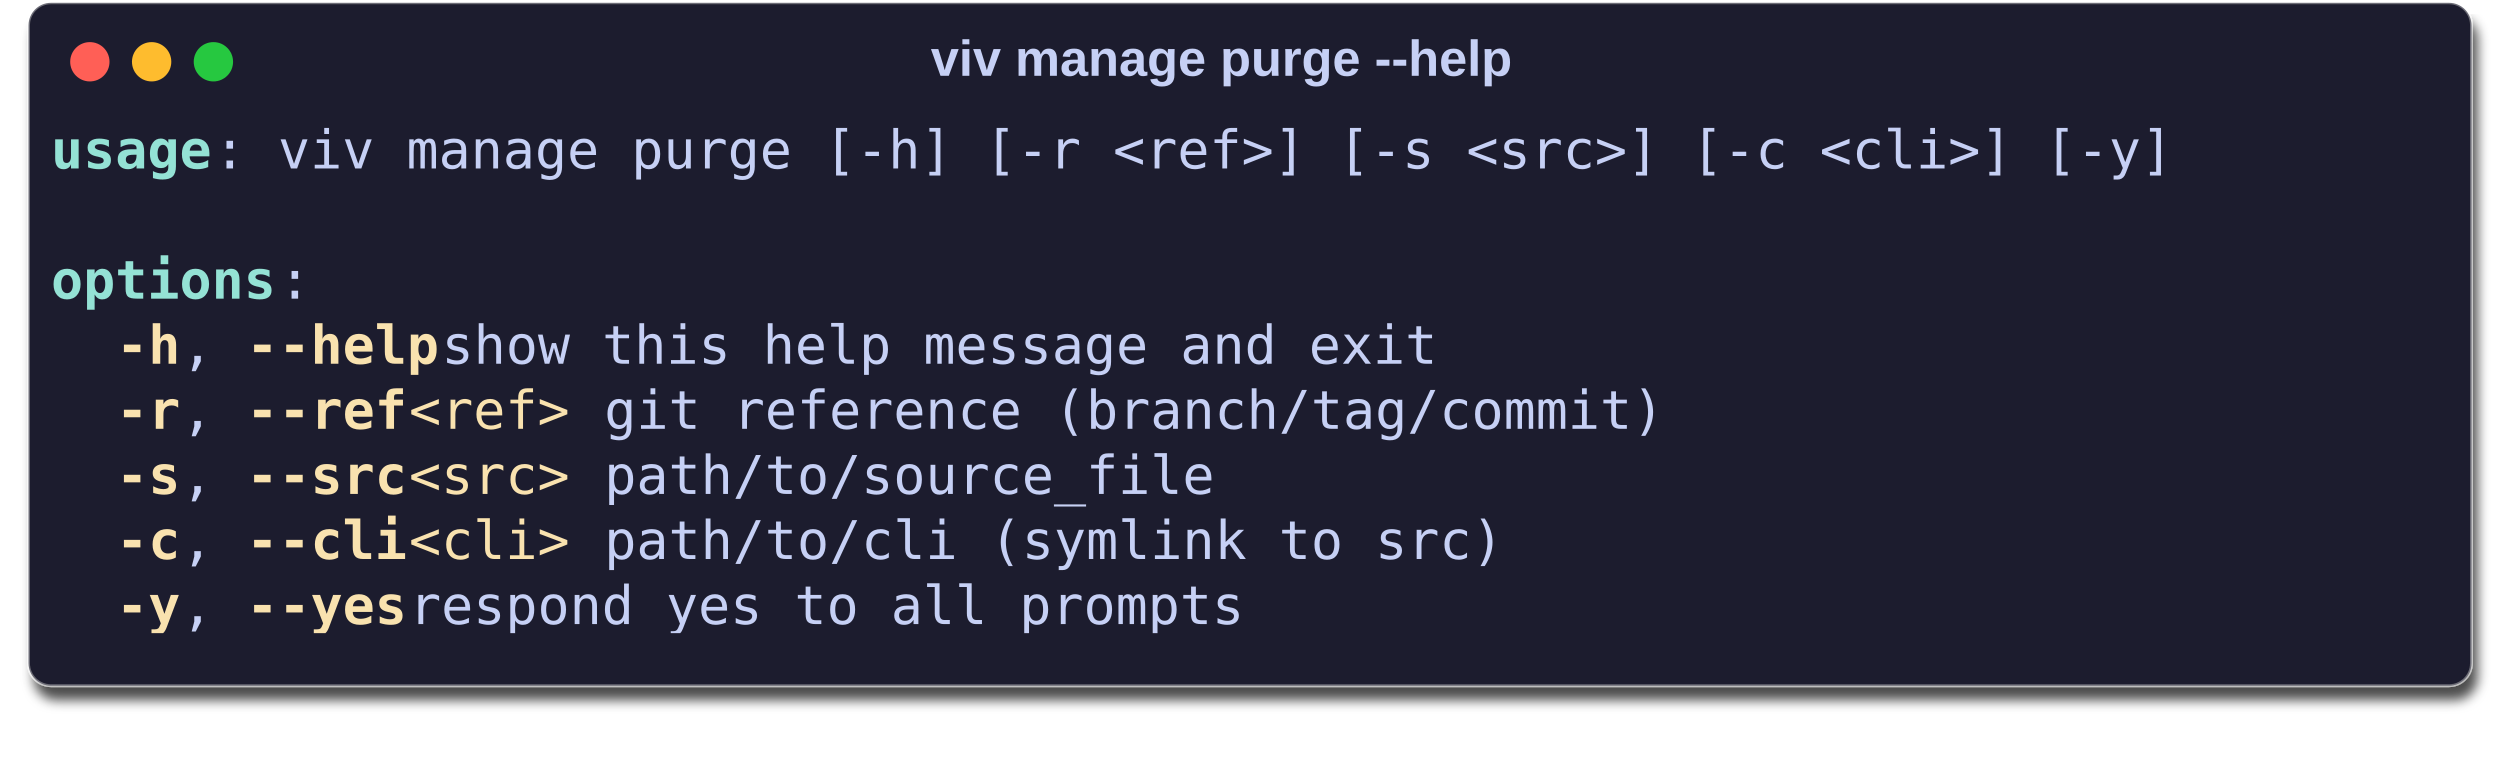
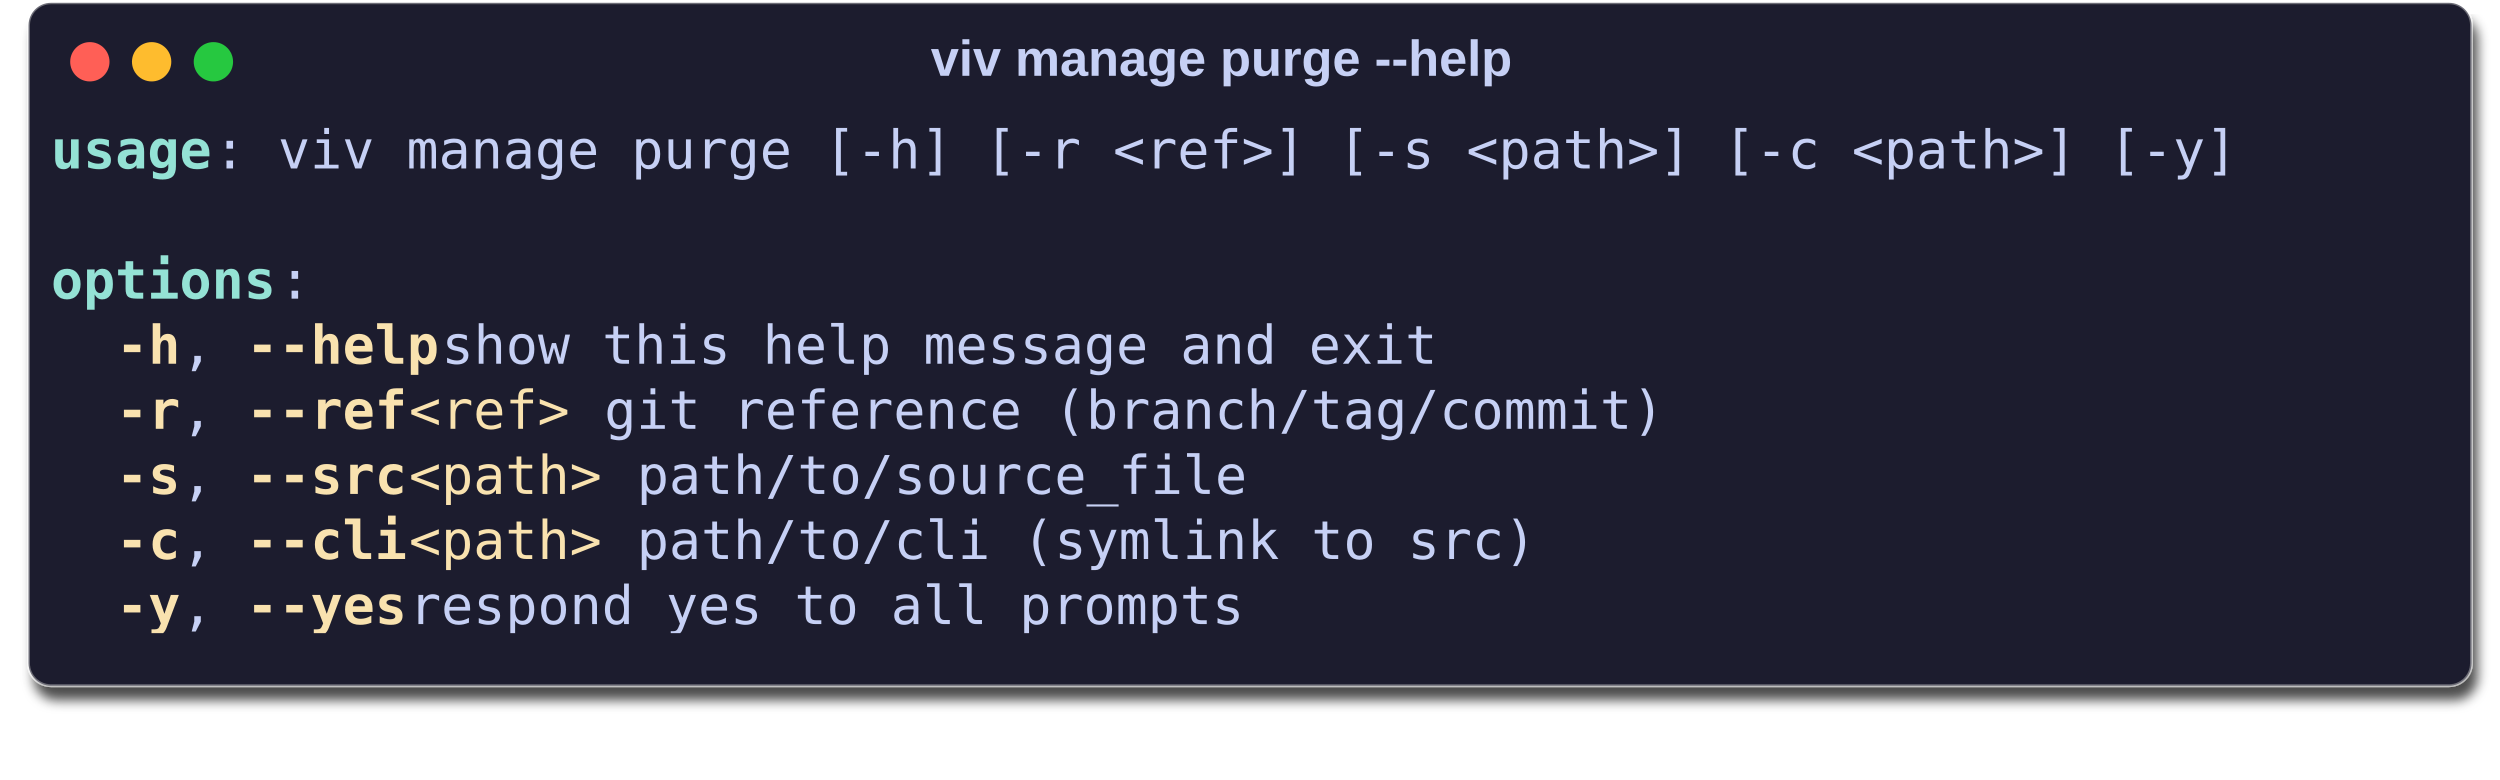
<svg xmlns="http://www.w3.org/2000/svg" class="rich-terminal shadow" viewBox="0 0 890.333 277.533">
  <style>

    @font-face {
        font-family: "Fira Code";
        src: local("FiraCode-Regular"),
                url("https://cdnjs.cloudflare.com/ajax/libs/firacode/6.2.0/woff2/FiraCode-Regular.woff2") format("woff2"),
                url("https://cdnjs.cloudflare.com/ajax/libs/firacode/6.2.0/woff/FiraCode-Regular.woff") format("woff");
        font-style: normal;
        font-weight: 400;
    }
    @font-face {
        font-family: "Fira Code";
        src: local("FiraCode-Bold"),
                url("https://cdnjs.cloudflare.com/ajax/libs/firacode/6.2.0/woff2/FiraCode-Bold.woff2") format("woff2"),
                url("https://cdnjs.cloudflare.com/ajax/libs/firacode/6.2.0/woff/FiraCode-Bold.woff") format("woff");
        font-style: bold;
        font-weight: 700;
    }

-     .terminal-1523286739-matrix {
+     .terminal-4262233319-matrix {
        font-family: Fira Code, monospace;
        font-size: 20px;
        line-height: 24.4px;
        font-variant-east-asian: full-width;
    }

-     .terminal-1523286739-title {
+     .terminal-4262233319-title {
        font-size: 18px;
        font-weight: bold;
        font-family: arial;
    }

    .shadow {
        -webkit-filter: drop-shadow( 2px 5px 2px rgba(0, 0, 0, .7));
        filter: drop-shadow( 2px 5px 2px rgba(0, 0, 0, .7));
    }
-     .terminal-1523286739-r1 { fill: #94e2d5;font-weight: bold }
- .terminal-1523286739-r2 { fill: #c6d0f5 }
- .terminal-1523286739-r3 { fill: #f9e2af;font-weight: bold }
- .terminal-1523286739-r4 { fill: #f9e2af }
+     .terminal-4262233319-r1 { fill: #94e2d5;font-weight: bold }
+ .terminal-4262233319-r2 { fill: #c6d0f5 }
+ .terminal-4262233319-r3 { fill: #f9e2af;font-weight: bold }
+ .terminal-4262233319-r4 { fill: #f9e2af }
    </style>
  <defs>
-     <clipPath id="terminal-1523286739-clip-terminal">
+     <clipPath id="terminal-4262233319-clip-terminal">
      <rect x="0" y="0" width="853.0" height="194.2" />
    </clipPath>
-     <clipPath id="terminal-1523286739-line-0">
+     <clipPath id="terminal-4262233319-line-0">
      <rect x="0" y="1.5" width="854" height="24.65" />
    </clipPath>
-     <clipPath id="terminal-1523286739-line-1">
+     <clipPath id="terminal-4262233319-line-1">
      <rect x="0" y="25.9" width="854" height="24.65" />
    </clipPath>
-     <clipPath id="terminal-1523286739-line-2">
+     <clipPath id="terminal-4262233319-line-2">
      <rect x="0" y="50.3" width="854" height="24.65" />
    </clipPath>
-     <clipPath id="terminal-1523286739-line-3">
+     <clipPath id="terminal-4262233319-line-3">
      <rect x="0" y="74.7" width="854" height="24.65" />
    </clipPath>
-     <clipPath id="terminal-1523286739-line-4">
+     <clipPath id="terminal-4262233319-line-4">
      <rect x="0" y="99.1" width="854" height="24.65" />
    </clipPath>
-     <clipPath id="terminal-1523286739-line-5">
+     <clipPath id="terminal-4262233319-line-5">
      <rect x="0" y="123.5" width="854" height="24.65" />
    </clipPath>
-     <clipPath id="terminal-1523286739-line-6">
+     <clipPath id="terminal-4262233319-line-6">
      <rect x="0" y="147.9" width="854" height="24.65" />
    </clipPath>
  </defs>
  <rect fill="#1e1e2e" stroke="rgba(255,255,255,0.35)" stroke-width="1" x="10.167" y="1" width="870" height="243.2" rx="8" />
-   <text class="terminal-1523286739-title" fill="#c6d0f5" text-anchor="middle" x="435" y="27">viv manage purge --help</text>
+   <text class="terminal-4262233319-title" fill="#c6d0f5" text-anchor="middle" x="435" y="27">viv manage purge --help</text>
  <g transform="translate(32,22)">
    <circle cx="0" cy="0" r="7" fill="#ff5f57" />
    <circle cx="22" cy="0" r="7" fill="#febc2e" />
    <circle cx="44" cy="0" r="7" fill="#28c840" />
  </g>
-   <g transform="translate(18.16667, 41) scale(.95)" clip-path="url(#terminal-1523286739-clip-terminal)">
-     <g class="terminal-1523286739-matrix">
-       <text class="terminal-1523286739-r1" x="0" y="20" textLength="61" clip-path="url(#terminal-1523286739-line-0)">usage</text>
-       <text class="terminal-1523286739-r2" x="61" y="20" textLength="744.2" clip-path="url(#terminal-1523286739-line-0)">: viv manage purge [-h] [-r &lt;ref&gt;] [-s &lt;src&gt;] [-c &lt;cli&gt;] [-y]</text>
-       <text class="terminal-1523286739-r2" x="854" y="20" textLength="12.2" clip-path="url(#terminal-1523286739-line-0)">
+   <g transform="translate(18.16667, 41) scale(.95)" clip-path="url(#terminal-4262233319-clip-terminal)">
+     <g class="terminal-4262233319-matrix">
+       <text class="terminal-4262233319-r1" x="0" y="20" textLength="61" clip-path="url(#terminal-4262233319-line-0)">usage</text>
+       <text class="terminal-4262233319-r2" x="61" y="20" textLength="768.6" clip-path="url(#terminal-4262233319-line-0)">: viv manage purge [-h] [-r &lt;ref&gt;] [-s &lt;path&gt;] [-c &lt;path&gt;] [-y]</text>
+       <text class="terminal-4262233319-r2" x="854" y="20" textLength="12.2" clip-path="url(#terminal-4262233319-line-0)">
</text>
-       <text class="terminal-1523286739-r2" x="854" y="44.4" textLength="12.2" clip-path="url(#terminal-1523286739-line-1)">
+       <text class="terminal-4262233319-r2" x="854" y="44.4" textLength="12.2" clip-path="url(#terminal-4262233319-line-1)">
</text>
-       <text class="terminal-1523286739-r1" x="0" y="68.8" textLength="85.4" clip-path="url(#terminal-1523286739-line-2)">options</text>
-       <text class="terminal-1523286739-r2" x="85.4" y="68.8" textLength="12.2" clip-path="url(#terminal-1523286739-line-2)">:</text>
-       <text class="terminal-1523286739-r2" x="854" y="68.8" textLength="12.2" clip-path="url(#terminal-1523286739-line-2)">
+       <text class="terminal-4262233319-r1" x="0" y="68.8" textLength="85.4" clip-path="url(#terminal-4262233319-line-2)">options</text>
+       <text class="terminal-4262233319-r2" x="85.4" y="68.8" textLength="12.2" clip-path="url(#terminal-4262233319-line-2)">:</text>
+       <text class="terminal-4262233319-r2" x="854" y="68.8" textLength="12.2" clip-path="url(#terminal-4262233319-line-2)">
</text>
-       <text class="terminal-1523286739-r3" x="24.4" y="93.2" textLength="24.4" clip-path="url(#terminal-1523286739-line-3)">-h</text>
-       <text class="terminal-1523286739-r2" x="48.8" y="93.2" textLength="24.4" clip-path="url(#terminal-1523286739-line-3)">, </text>
-       <text class="terminal-1523286739-r3" x="73.2" y="93.2" textLength="73.2" clip-path="url(#terminal-1523286739-line-3)">--help</text>
-       <text class="terminal-1523286739-r2" x="146.4" y="93.2" textLength="488" clip-path="url(#terminal-1523286739-line-3)">         show this help message and exit</text>
-       <text class="terminal-1523286739-r2" x="854" y="93.2" textLength="12.2" clip-path="url(#terminal-1523286739-line-3)">
+       <text class="terminal-4262233319-r3" x="24.4" y="93.2" textLength="24.4" clip-path="url(#terminal-4262233319-line-3)">-h</text>
+       <text class="terminal-4262233319-r2" x="48.8" y="93.2" textLength="24.4" clip-path="url(#terminal-4262233319-line-3)">, </text>
+       <text class="terminal-4262233319-r3" x="73.2" y="93.2" textLength="73.2" clip-path="url(#terminal-4262233319-line-3)">--help</text>
+       <text class="terminal-4262233319-r2" x="146.4" y="93.2" textLength="500.2" clip-path="url(#terminal-4262233319-line-3)">          show this help message and exit</text>
+       <text class="terminal-4262233319-r2" x="854" y="93.2" textLength="12.2" clip-path="url(#terminal-4262233319-line-3)">
</text>
-       <text class="terminal-1523286739-r3" x="24.4" y="117.6" textLength="24.4" clip-path="url(#terminal-1523286739-line-4)">-r</text>
-       <text class="terminal-1523286739-r2" x="48.8" y="117.6" textLength="24.4" clip-path="url(#terminal-1523286739-line-4)">, </text>
-       <text class="terminal-1523286739-r3" x="73.2" y="117.6" textLength="61" clip-path="url(#terminal-1523286739-line-4)">--ref</text>
-       <text class="terminal-1523286739-r4" x="134.2" y="117.6" textLength="73.2" clip-path="url(#terminal-1523286739-line-4)"> &lt;ref&gt;</text>
-       <text class="terminal-1523286739-r2" x="207.4" y="117.6" textLength="451.4" clip-path="url(#terminal-1523286739-line-4)">    git reference (branch/tag/commit)</text>
-       <text class="terminal-1523286739-r2" x="854" y="117.6" textLength="12.2" clip-path="url(#terminal-1523286739-line-4)">
+       <text class="terminal-4262233319-r3" x="24.4" y="117.6" textLength="24.4" clip-path="url(#terminal-4262233319-line-4)">-r</text>
+       <text class="terminal-4262233319-r2" x="48.8" y="117.6" textLength="24.4" clip-path="url(#terminal-4262233319-line-4)">, </text>
+       <text class="terminal-4262233319-r3" x="73.2" y="117.6" textLength="61" clip-path="url(#terminal-4262233319-line-4)">--ref</text>
+       <text class="terminal-4262233319-r4" x="134.2" y="117.6" textLength="73.2" clip-path="url(#terminal-4262233319-line-4)"> &lt;ref&gt;</text>
+       <text class="terminal-4262233319-r2" x="207.4" y="117.6" textLength="463.6" clip-path="url(#terminal-4262233319-line-4)">     git reference (branch/tag/commit)</text>
+       <text class="terminal-4262233319-r2" x="854" y="117.6" textLength="12.2" clip-path="url(#terminal-4262233319-line-4)">
</text>
-       <text class="terminal-1523286739-r3" x="24.4" y="142" textLength="24.4" clip-path="url(#terminal-1523286739-line-5)">-s</text>
-       <text class="terminal-1523286739-r2" x="48.8" y="142" textLength="24.4" clip-path="url(#terminal-1523286739-line-5)">, </text>
-       <text class="terminal-1523286739-r3" x="73.2" y="142" textLength="61" clip-path="url(#terminal-1523286739-line-5)">--src</text>
-       <text class="terminal-1523286739-r4" x="134.2" y="142" textLength="73.2" clip-path="url(#terminal-1523286739-line-5)"> &lt;src&gt;</text>
-       <text class="terminal-1523286739-r2" x="207.4" y="142" textLength="280.6" clip-path="url(#terminal-1523286739-line-5)">    path/to/source_file</text>
-       <text class="terminal-1523286739-r2" x="854" y="142" textLength="12.2" clip-path="url(#terminal-1523286739-line-5)">
+       <text class="terminal-4262233319-r3" x="24.4" y="142" textLength="24.4" clip-path="url(#terminal-4262233319-line-5)">-s</text>
+       <text class="terminal-4262233319-r2" x="48.8" y="142" textLength="24.4" clip-path="url(#terminal-4262233319-line-5)">, </text>
+       <text class="terminal-4262233319-r3" x="73.2" y="142" textLength="61" clip-path="url(#terminal-4262233319-line-5)">--src</text>
+       <text class="terminal-4262233319-r4" x="134.2" y="142" textLength="85.4" clip-path="url(#terminal-4262233319-line-5)"> &lt;path&gt;</text>
+       <text class="terminal-4262233319-r2" x="219.6" y="142" textLength="280.6" clip-path="url(#terminal-4262233319-line-5)">    path/to/source_file</text>
+       <text class="terminal-4262233319-r2" x="854" y="142" textLength="12.2" clip-path="url(#terminal-4262233319-line-5)">
</text>
-       <text class="terminal-1523286739-r3" x="24.4" y="166.4" textLength="24.4" clip-path="url(#terminal-1523286739-line-6)">-c</text>
-       <text class="terminal-1523286739-r2" x="48.8" y="166.4" textLength="24.4" clip-path="url(#terminal-1523286739-line-6)">, </text>
-       <text class="terminal-1523286739-r3" x="73.2" y="166.4" textLength="61" clip-path="url(#terminal-1523286739-line-6)">--cli</text>
-       <text class="terminal-1523286739-r4" x="134.2" y="166.4" textLength="73.2" clip-path="url(#terminal-1523286739-line-6)"> &lt;cli&gt;</text>
-       <text class="terminal-1523286739-r2" x="207.4" y="166.4" textLength="390.4" clip-path="url(#terminal-1523286739-line-6)">    path/to/cli (symlink to src)</text>
-       <text class="terminal-1523286739-r2" x="854" y="166.4" textLength="12.2" clip-path="url(#terminal-1523286739-line-6)">
+       <text class="terminal-4262233319-r3" x="24.4" y="166.4" textLength="24.4" clip-path="url(#terminal-4262233319-line-6)">-c</text>
+       <text class="terminal-4262233319-r2" x="48.8" y="166.4" textLength="24.4" clip-path="url(#terminal-4262233319-line-6)">, </text>
+       <text class="terminal-4262233319-r3" x="73.2" y="166.4" textLength="61" clip-path="url(#terminal-4262233319-line-6)">--cli</text>
+       <text class="terminal-4262233319-r4" x="134.2" y="166.4" textLength="85.4" clip-path="url(#terminal-4262233319-line-6)"> &lt;path&gt;</text>
+       <text class="terminal-4262233319-r2" x="219.6" y="166.4" textLength="390.4" clip-path="url(#terminal-4262233319-line-6)">    path/to/cli (symlink to src)</text>
+       <text class="terminal-4262233319-r2" x="854" y="166.4" textLength="12.2" clip-path="url(#terminal-4262233319-line-6)">
</text>
-       <text class="terminal-1523286739-r3" x="24.4" y="190.8" textLength="24.4" clip-path="url(#terminal-1523286739-line-7)">-y</text>
-       <text class="terminal-1523286739-r2" x="48.8" y="190.8" textLength="24.4" clip-path="url(#terminal-1523286739-line-7)">, </text>
-       <text class="terminal-1523286739-r3" x="73.2" y="190.8" textLength="61" clip-path="url(#terminal-1523286739-line-7)">--yes</text>
-       <text class="terminal-1523286739-r2" x="134.2" y="190.8" textLength="439.2" clip-path="url(#terminal-1523286739-line-7)">          respond yes to all prompts</text>
-       <text class="terminal-1523286739-r2" x="854" y="190.8" textLength="12.2" clip-path="url(#terminal-1523286739-line-7)">
+       <text class="terminal-4262233319-r3" x="24.4" y="190.8" textLength="24.4" clip-path="url(#terminal-4262233319-line-7)">-y</text>
+       <text class="terminal-4262233319-r2" x="48.8" y="190.8" textLength="24.4" clip-path="url(#terminal-4262233319-line-7)">, </text>
+       <text class="terminal-4262233319-r3" x="73.2" y="190.8" textLength="61" clip-path="url(#terminal-4262233319-line-7)">--yes</text>
+       <text class="terminal-4262233319-r2" x="134.2" y="190.8" textLength="451.4" clip-path="url(#terminal-4262233319-line-7)">           respond yes to all prompts</text>
+       <text class="terminal-4262233319-r2" x="854" y="190.8" textLength="12.2" clip-path="url(#terminal-4262233319-line-7)">
</text>
    </g>
  </g>
</svg>
